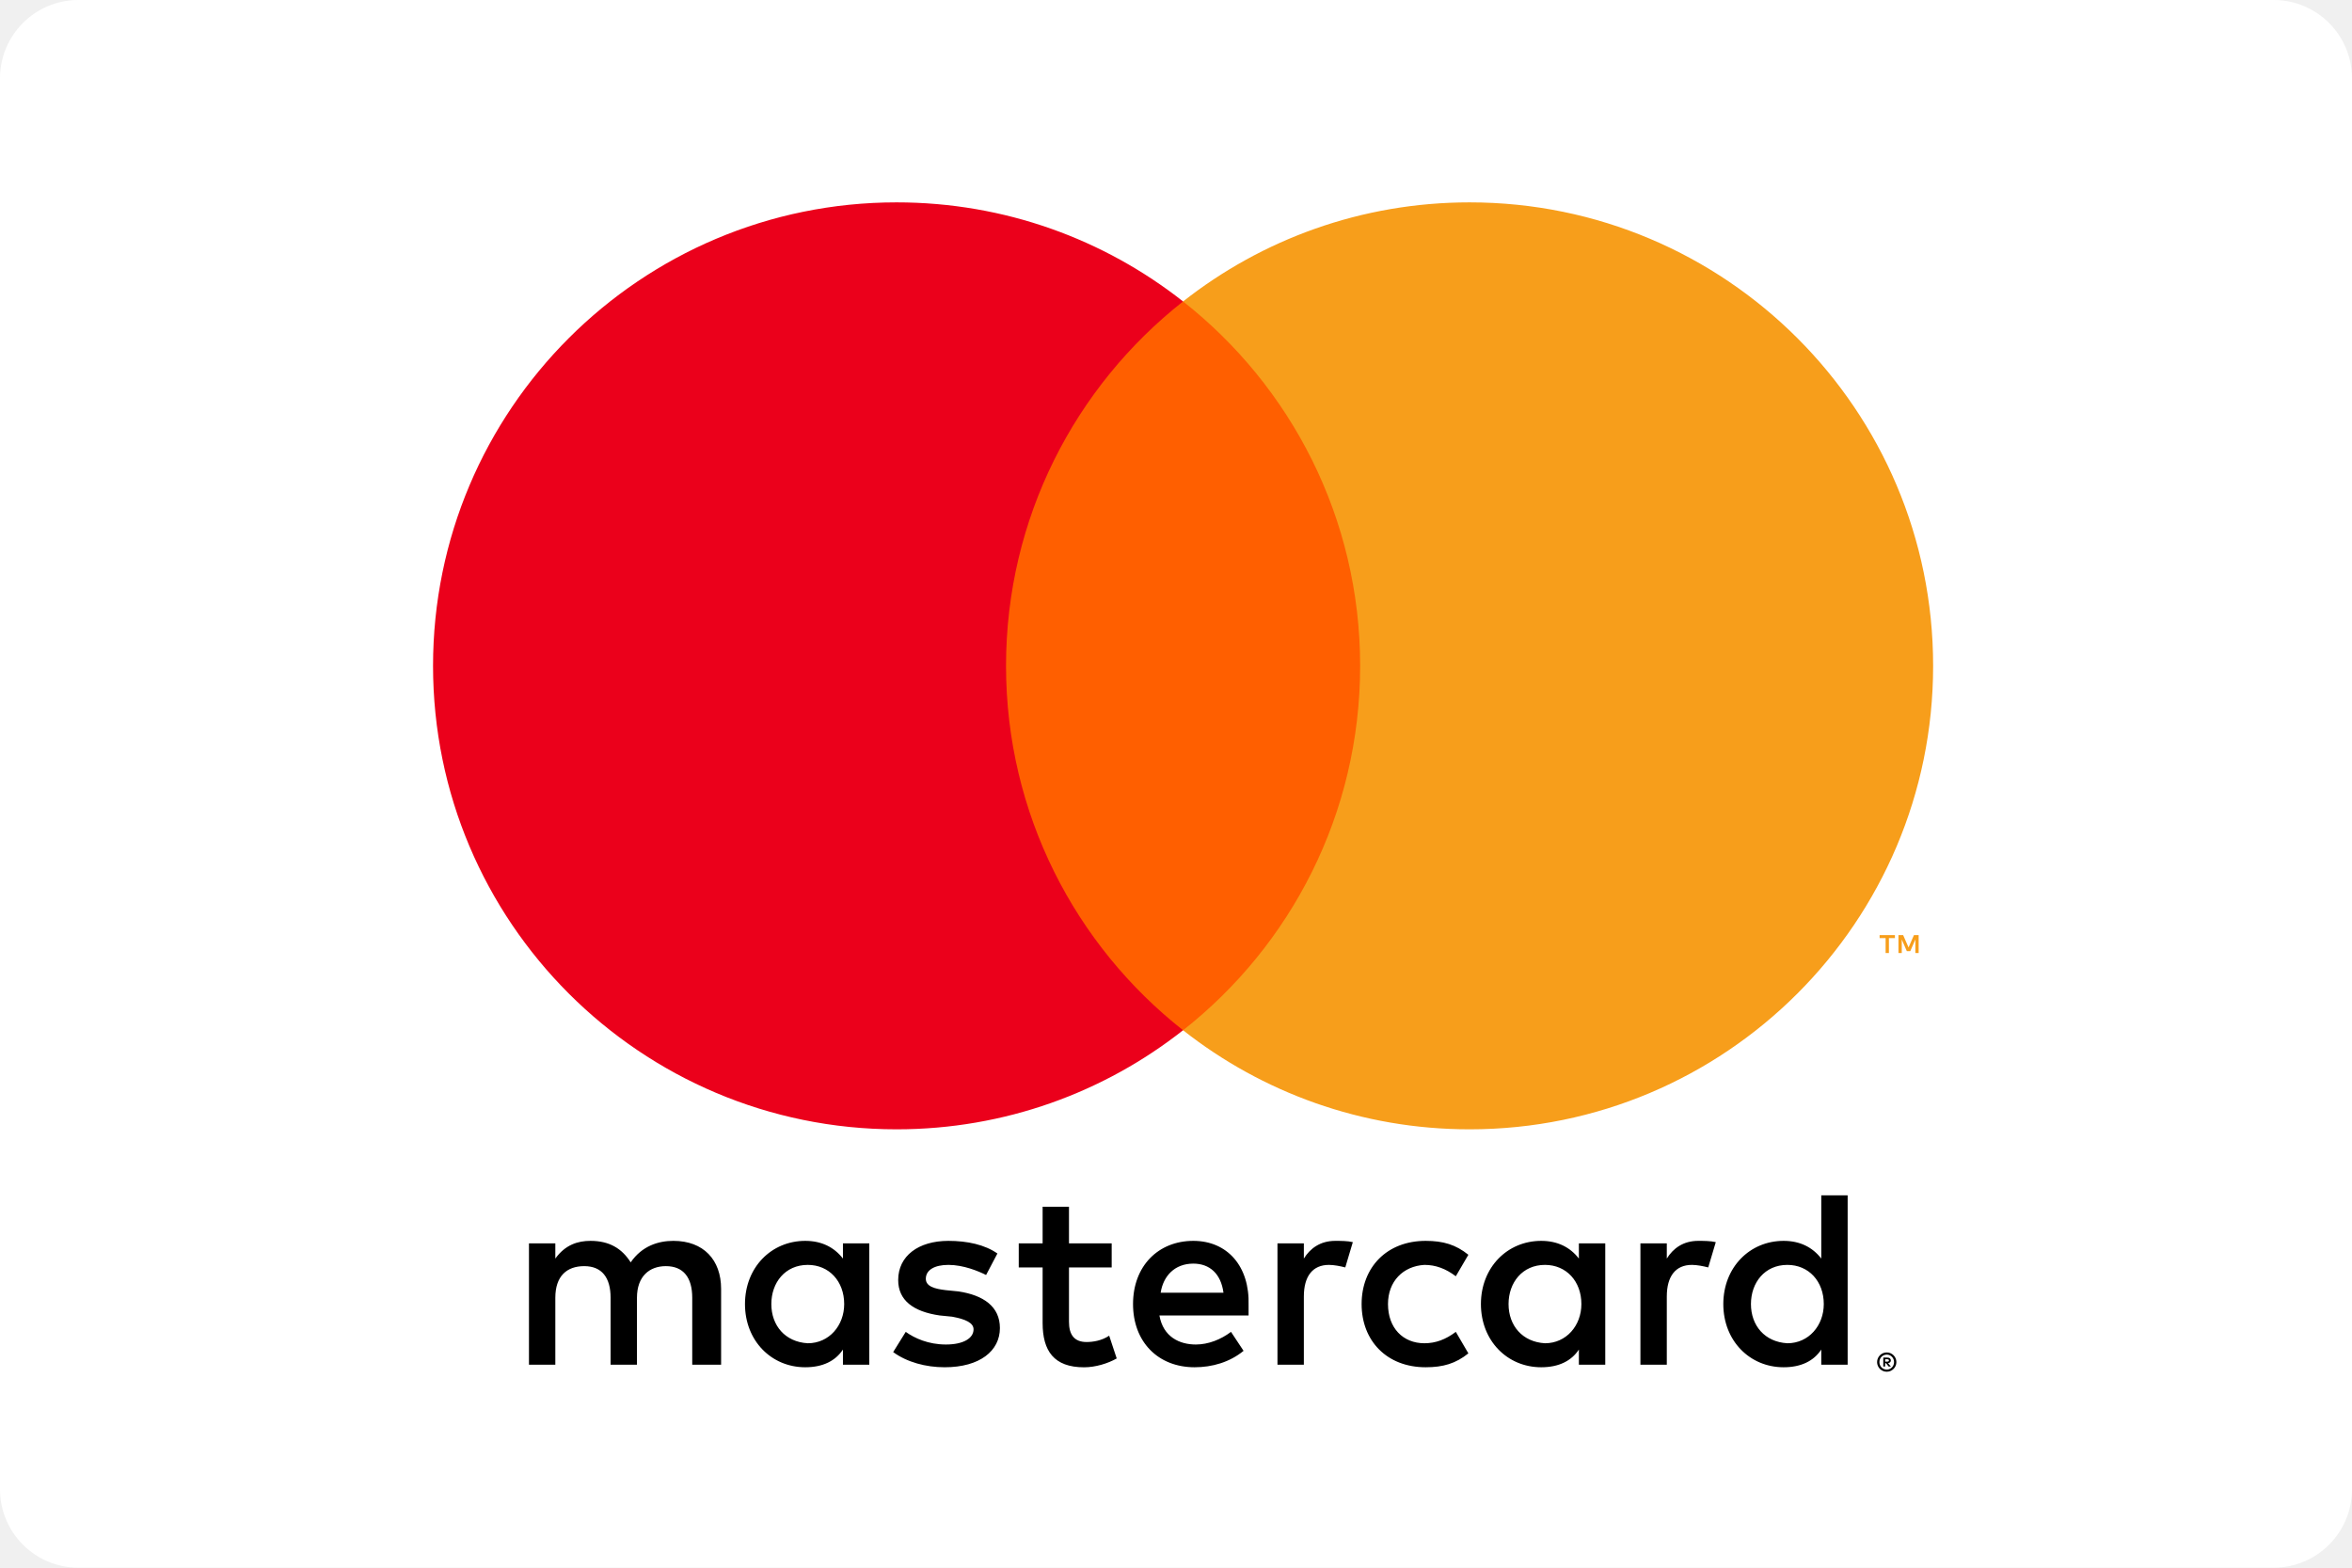
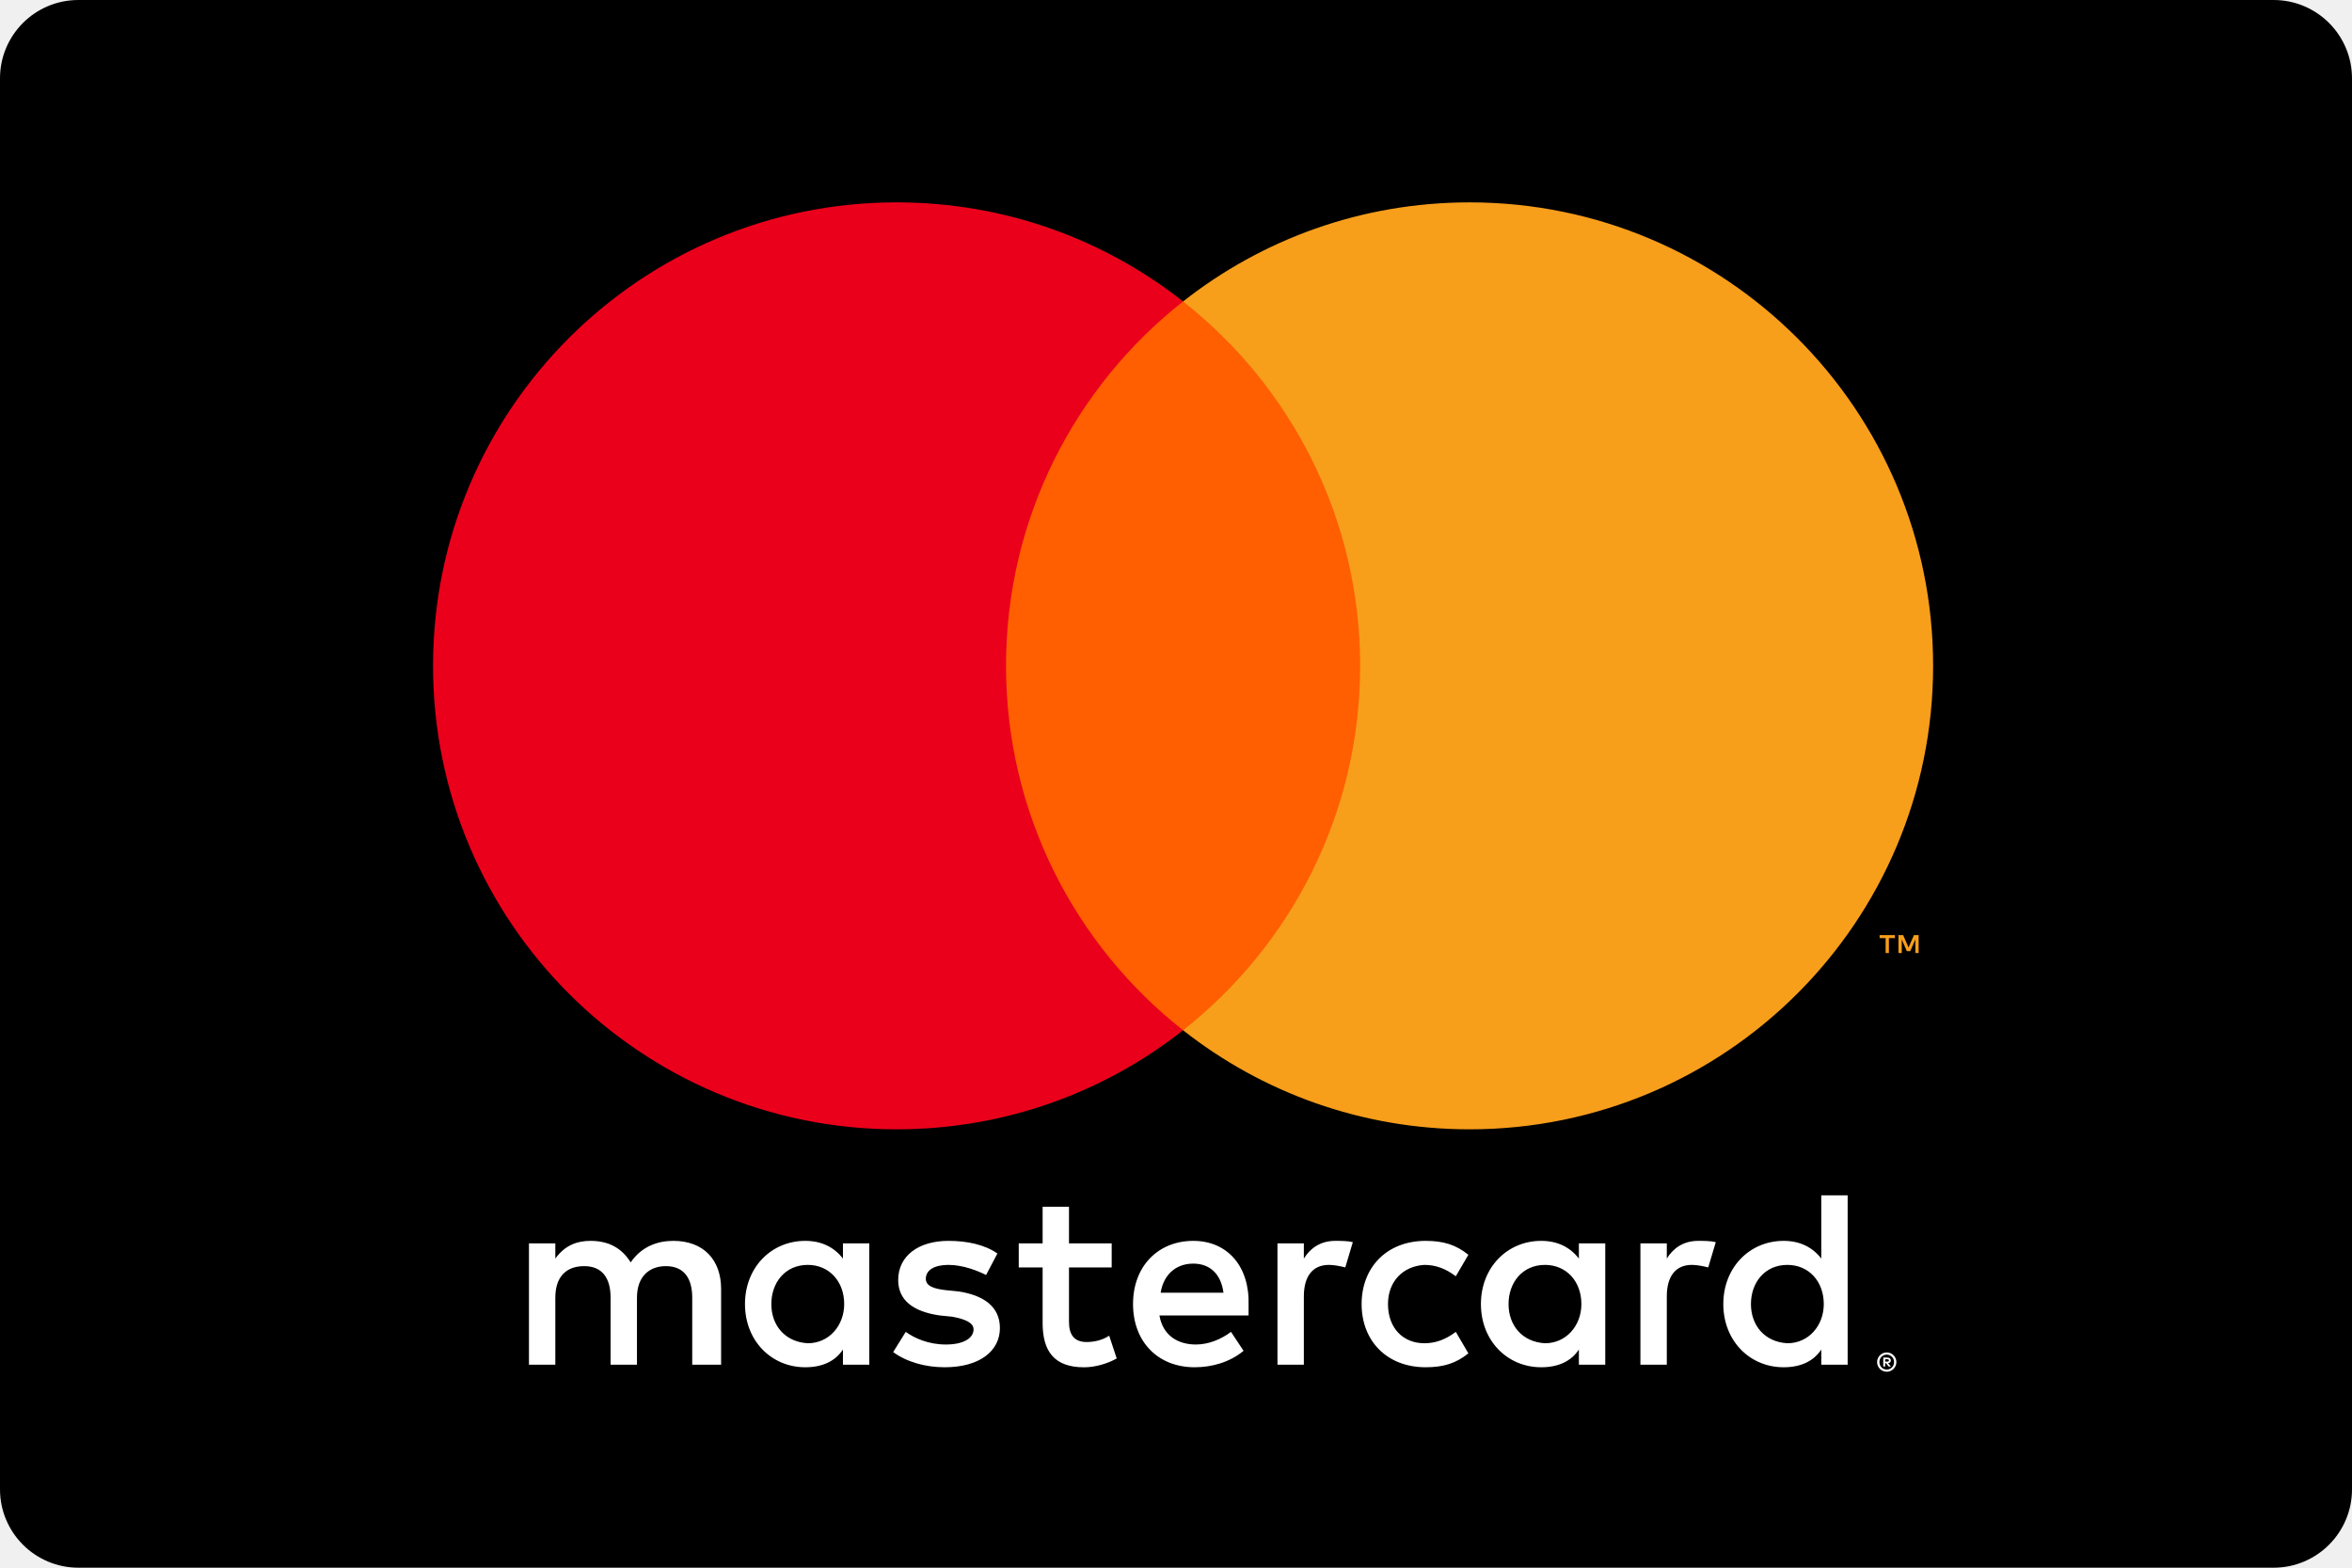
- <svg xmlns="http://www.w3.org/2000/svg" width="120px" height="80px" viewBox="0 0 120 80" version="1.1">
-   <g id="export-badges" stroke="none" stroke-width="1" fill="none" fill-rule="evenodd">
-     <g id="production" transform="translate(-1062, -288)">
-       <g id="card_master" transform="translate(1062, 288)">
-         <rect id="bg" fill="#FFFFFF" x="0" y="0" width="120" height="80" rx="4" />
-         <g id="logo" transform="translate(22, 10)">
-           <polygon id="Fill-2" fill="#FF5F00" points="28.014 42.573 48.709 42.573 48.709 5.383 28.014 5.383" />
-           <path d="M29.328,23.979 C29.328,16.434 32.86,9.714 38.361,5.383 C34.339,2.216 29.262,0.327 23.744,0.327 C10.682,0.327 0.094,10.916 0.094,23.979 C0.094,37.041 10.682,47.63 23.744,47.63 C29.262,47.63 34.339,45.741 38.361,42.574 C32.86,38.243 29.328,31.523 29.328,23.979" id="Fill-3" fill="#EB001B" />
-           <path d="M75.89,38.635 L75.89,37.717 L75.651,37.717 L75.375,38.348 L75.099,37.717 L74.86,37.717 L74.86,38.635 L75.029,38.635 L75.029,37.942 L75.287,38.539 L75.463,38.539 L75.722,37.941 L75.722,38.635 L75.89,38.635 Z M74.373,38.635 L74.373,37.873 L74.68,37.873 L74.68,37.718 L73.898,37.718 L73.898,37.873 L74.205,37.873 L74.205,38.635 L74.373,38.635 L74.373,38.635 Z" id="Fill-4" fill="#F79E1B" />
-           <path d="M76.629,23.979 C76.629,37.041 66.041,47.63 52.979,47.63 C47.461,47.63 42.384,45.741 38.361,42.574 C43.863,38.243 47.395,31.523 47.395,23.979 C47.395,16.434 43.863,9.714 38.361,5.383 C42.384,2.216 47.461,0.327 52.979,0.327 C66.041,0.327 76.629,10.916 76.629,23.979" id="Fill-5" fill="#F79E1B" />
-         </g>
-         <g id="text" transform="translate(26, 61)" fill="#000000">
-           <path d="M10.791,8.643 L10.791,4.773 C10.791,3.29 9.894,2.322 8.356,2.322 C7.588,2.322 6.755,2.58 6.178,3.419 C5.729,2.709 5.089,2.322 4.127,2.322 C3.487,2.322 2.846,2.516 2.333,3.225 L2.333,2.451 L0.988,2.451 L0.988,8.643 L2.333,8.643 L2.333,5.225 C2.333,4.128 2.91,3.612 3.807,3.612 C4.704,3.612 5.153,4.193 5.153,5.225 L5.153,8.643 L6.498,8.643 L6.498,5.225 C6.498,4.128 7.139,3.612 7.972,3.612 C8.869,3.612 9.318,4.193 9.318,5.225 L9.318,8.643 L10.791,8.643 Z M30.719,2.451 L28.54,2.451 L28.54,0.581 L27.195,0.581 L27.195,2.451 L25.977,2.451 L25.977,3.677 L27.195,3.677 L27.195,6.516 C27.195,7.935 27.772,8.774 29.309,8.774 C29.886,8.774 30.527,8.58 30.975,8.322 L30.591,7.161 C30.206,7.419 29.758,7.484 29.437,7.484 C28.797,7.484 28.54,7.097 28.54,6.451 L28.54,3.677 L30.719,3.677 L30.719,2.451 Z M42.125,2.322 C41.356,2.322 40.843,2.709 40.523,3.225 L40.523,2.451 L39.177,2.451 L39.177,8.643 L40.523,8.643 L40.523,5.16 C40.523,4.128 40.971,3.548 41.804,3.548 C42.06,3.548 42.381,3.612 42.637,3.677 L43.022,2.387 C42.765,2.322 42.381,2.322 42.125,2.322 L42.125,2.322 Z M24.888,2.967 C24.247,2.516 23.35,2.322 22.389,2.322 C20.851,2.322 19.826,3.096 19.826,4.322 C19.826,5.354 20.595,5.934 21.941,6.128 L22.581,6.192 C23.286,6.321 23.671,6.515 23.671,6.837 C23.671,7.289 23.158,7.611 22.261,7.611 C21.364,7.611 20.659,7.289 20.211,6.966 L19.57,7.998 C20.275,8.514 21.236,8.772 22.197,8.772 C23.991,8.772 25.016,7.934 25.016,6.773 C25.016,5.676 24.183,5.096 22.902,4.902 L22.261,4.838 C21.684,4.773 21.236,4.644 21.236,4.257 C21.236,3.806 21.684,3.548 22.389,3.548 C23.158,3.548 23.927,3.87 24.311,4.064 L24.888,2.967 Z M60.643,2.322 C59.874,2.322 59.361,2.709 59.041,3.225 L59.041,2.451 L57.695,2.451 L57.695,8.643 L59.041,8.643 L59.041,5.16 C59.041,4.128 59.489,3.548 60.322,3.548 C60.578,3.548 60.899,3.612 61.155,3.677 L61.54,2.387 C61.283,2.322 60.899,2.322 60.643,2.322 L60.643,2.322 Z M43.47,5.547 C43.47,7.418 44.752,8.772 46.738,8.772 C47.635,8.772 48.276,8.579 48.917,8.063 L48.276,6.966 C47.763,7.353 47.251,7.547 46.674,7.547 C45.585,7.547 44.816,6.773 44.816,5.547 C44.816,4.386 45.585,3.612 46.674,3.548 C47.251,3.548 47.763,3.741 48.276,4.128 L48.917,3.032 C48.276,2.516 47.635,2.322 46.738,2.322 C44.752,2.322 43.47,3.677 43.47,5.547 L43.47,5.547 Z M55.901,5.547 L55.901,2.451 L54.555,2.451 L54.555,3.225 C54.107,2.645 53.466,2.322 52.633,2.322 C50.903,2.322 49.557,3.677 49.557,5.547 C49.557,7.418 50.903,8.772 52.633,8.772 C53.53,8.772 54.171,8.45 54.555,7.869 L54.555,8.643 L55.901,8.643 L55.901,5.547 Z M50.967,5.547 C50.967,4.451 51.672,3.548 52.825,3.548 C53.915,3.548 54.683,4.386 54.683,5.547 C54.683,6.644 53.915,7.547 52.825,7.547 C51.672,7.482 50.967,6.644 50.967,5.547 L50.967,5.547 Z M34.884,2.322 C33.09,2.322 31.808,3.612 31.808,5.547 C31.808,7.482 33.09,8.772 34.948,8.772 C35.845,8.772 36.742,8.514 37.447,7.934 L36.806,6.966 C36.294,7.353 35.653,7.611 35.012,7.611 C34.179,7.611 33.346,7.224 33.154,6.128 L37.703,6.128 L37.703,5.612 C37.767,3.612 36.614,2.322 34.884,2.322 L34.884,2.322 Z M34.884,3.483 C35.717,3.483 36.294,3.999 36.422,4.967 L33.218,4.967 C33.346,4.128 33.923,3.483 34.884,3.483 L34.884,3.483 Z M68.268,5.547 L68.268,0 L66.922,0 L66.922,3.225 C66.473,2.645 65.833,2.322 65,2.322 C63.27,2.322 61.924,3.677 61.924,5.547 C61.924,7.418 63.27,8.772 65,8.772 C65.897,8.772 66.538,8.45 66.922,7.869 L66.922,8.643 L68.268,8.643 L68.268,5.547 Z M63.334,5.547 C63.334,4.451 64.039,3.548 65.192,3.548 C66.281,3.548 67.05,4.386 67.05,5.547 C67.05,6.644 66.281,7.547 65.192,7.547 C64.039,7.482 63.334,6.644 63.334,5.547 L63.334,5.547 Z M18.352,5.547 L18.352,2.451 L17.007,2.451 L17.007,3.225 C16.558,2.645 15.917,2.322 15.084,2.322 C13.354,2.322 12.009,3.677 12.009,5.547 C12.009,7.418 13.354,8.772 15.084,8.772 C15.982,8.772 16.622,8.45 17.007,7.869 L17.007,8.643 L18.352,8.643 L18.352,5.547 Z M13.354,5.547 C13.354,4.451 14.059,3.548 15.213,3.548 C16.302,3.548 17.071,4.386 17.071,5.547 C17.071,6.644 16.302,7.547 15.213,7.547 C14.059,7.482 13.354,6.644 13.354,5.547 Z" id="XMLID_1775_" />
-           <path d="M70.181,8.364 L70.181,8.485 L70.291,8.485 C70.317,8.485 70.336,8.48 70.352,8.47 C70.366,8.46 70.374,8.445 70.374,8.424 C70.374,8.404 70.366,8.389 70.352,8.379 C70.336,8.369 70.317,8.364 70.291,8.364 L70.181,8.364 Z M70.292,8.278 C70.35,8.278 70.394,8.291 70.425,8.317 C70.456,8.343 70.472,8.379 70.472,8.424 C70.472,8.461 70.46,8.493 70.435,8.517 C70.41,8.542 70.375,8.557 70.329,8.562 L70.475,8.735 L70.361,8.735 L70.225,8.564 L70.181,8.564 L70.181,8.735 L70.086,8.735 L70.086,8.278 L70.292,8.278 Z M70.264,8.891 C70.316,8.891 70.364,8.882 70.409,8.861 C70.454,8.841 70.493,8.814 70.527,8.78 C70.561,8.745 70.588,8.704 70.607,8.657 C70.626,8.611 70.636,8.561 70.636,8.508 C70.636,8.455 70.626,8.405 70.607,8.359 C70.588,8.312 70.561,8.271 70.527,8.237 C70.493,8.203 70.454,8.176 70.409,8.156 C70.364,8.136 70.316,8.126 70.264,8.126 C70.211,8.126 70.162,8.136 70.116,8.156 C70.07,8.176 70.03,8.203 69.996,8.237 C69.962,8.271 69.936,8.312 69.917,8.359 C69.897,8.405 69.888,8.455 69.888,8.508 C69.888,8.561 69.897,8.611 69.917,8.657 C69.936,8.704 69.962,8.745 69.996,8.78 C70.03,8.814 70.07,8.841 70.116,8.861 C70.162,8.882 70.211,8.891 70.264,8.891 Z M70.264,8.016 C70.332,8.016 70.395,8.029 70.455,8.055 C70.514,8.081 70.566,8.116 70.611,8.161 C70.655,8.205 70.69,8.258 70.716,8.317 C70.741,8.377 70.754,8.441 70.754,8.508 C70.754,8.576 70.741,8.639 70.716,8.699 C70.69,8.758 70.655,8.81 70.611,8.855 C70.566,8.899 70.514,8.934 70.455,8.961 C70.395,8.987 70.332,9 70.264,9 C70.195,9 70.13,8.987 70.07,8.961 C70.01,8.934 69.958,8.899 69.913,8.855 C69.869,8.81 69.834,8.758 69.809,8.699 C69.783,8.639 69.77,8.576 69.77,8.508 C69.77,8.441 69.783,8.377 69.809,8.317 C69.834,8.258 69.869,8.205 69.913,8.161 C69.958,8.116 70.01,8.081 70.07,8.055 C70.13,8.029 70.195,8.016 70.264,8.016 Z" id="Fill-1" />
-         </g>
-       </g>
+ <svg xmlns="http://www.w3.org/2000/svg" width="120" height="80" viewBox="0 0 120 80">
+   <g fill="none" fill-rule="evenodd">
+     <rect width="120" height="80" fill="#000000" rx="4" />
+     <g transform="translate(22 10)">
+       <polygon fill="#FF5F00" points="28.014 42.573 48.709 42.573 48.709 5.383 28.014 5.383" />
+       <path fill="#EB001B" d="M29.328,23.979 C29.328,16.434 32.86,9.714 38.361,5.383 C34.339,2.216 29.262,0.327 23.744,0.327 C10.682,0.327 0.094,10.916 0.094,23.979 C0.094,37.041 10.682,47.63 23.744,47.63 C29.262,47.63 34.339,45.741 38.361,42.574 C32.86,38.243 29.328,31.523 29.328,23.979" />
+       <path fill="#F79E1B" d="M75.89 38.635L75.89 37.717 75.651 37.717 75.375 38.348 75.099 37.717 74.86 37.717 74.86 38.635 75.029 38.635 75.029 37.942 75.287 38.539 75.463 38.539 75.722 37.941 75.722 38.635 75.89 38.635zM74.373 38.635L74.373 37.873 74.68 37.873 74.68 37.718 73.898 37.718 73.898 37.873 74.205 37.873 74.205 38.635 74.373 38.635 74.373 38.635zM76.629 23.979C76.629 37.041 66.041 47.63 52.979 47.63 47.461 47.63 42.384 45.741 38.361 42.574 43.863 38.243 47.395 31.523 47.395 23.979 47.395 16.434 43.863 9.714 38.361 5.383 42.384 2.216 47.461.327 52.979.327 66.041.327 76.629 10.916 76.629 23.979" />
+     </g>
+     <g fill="#FFFFFF" transform="translate(26 61)">
+       <path d="M10.791 8.643L10.791 4.773C10.791 3.29 9.894 2.322 8.356 2.322 7.588 2.322 6.755 2.58 6.178 3.419 5.729 2.709 5.089 2.322 4.127 2.322 3.487 2.322 2.846 2.516 2.333 3.225L2.333 2.451.988 2.451.988 8.643 2.333 8.643 2.333 5.225C2.333 4.128 2.91 3.612 3.807 3.612 4.704 3.612 5.153 4.193 5.153 5.225L5.153 8.643 6.498 8.643 6.498 5.225C6.498 4.128 7.139 3.612 7.972 3.612 8.869 3.612 9.318 4.193 9.318 5.225L9.318 8.643 10.791 8.643zM30.719 2.451L28.54 2.451 28.54.581 27.195.581 27.195 2.451 25.977 2.451 25.977 3.677 27.195 3.677 27.195 6.516C27.195 7.935 27.772 8.774 29.309 8.774 29.886 8.774 30.527 8.58 30.975 8.322L30.591 7.161C30.206 7.419 29.758 7.484 29.437 7.484 28.797 7.484 28.54 7.097 28.54 6.451L28.54 3.677 30.719 3.677 30.719 2.451zM42.125 2.322C41.356 2.322 40.843 2.709 40.523 3.225L40.523 2.451 39.177 2.451 39.177 8.643 40.523 8.643 40.523 5.16C40.523 4.128 40.971 3.548 41.804 3.548 42.06 3.548 42.381 3.612 42.637 3.677L43.022 2.387C42.765 2.322 42.381 2.322 42.125 2.322L42.125 2.322zM24.888 2.967C24.247 2.516 23.35 2.322 22.389 2.322 20.851 2.322 19.826 3.096 19.826 4.322 19.826 5.354 20.595 5.934 21.941 6.128L22.581 6.192C23.286 6.321 23.671 6.515 23.671 6.837 23.671 7.289 23.158 7.611 22.261 7.611 21.364 7.611 20.659 7.289 20.211 6.966L19.57 7.998C20.275 8.514 21.236 8.772 22.197 8.772 23.991 8.772 25.016 7.934 25.016 6.773 25.016 5.676 24.183 5.096 22.902 4.902L22.261 4.838C21.684 4.773 21.236 4.644 21.236 4.257 21.236 3.806 21.684 3.548 22.389 3.548 23.158 3.548 23.927 3.87 24.311 4.064L24.888 2.967zM60.643 2.322C59.874 2.322 59.361 2.709 59.041 3.225L59.041 2.451 57.695 2.451 57.695 8.643 59.041 8.643 59.041 5.16C59.041 4.128 59.489 3.548 60.322 3.548 60.578 3.548 60.899 3.612 61.155 3.677L61.54 2.387C61.283 2.322 60.899 2.322 60.643 2.322L60.643 2.322zM43.47 5.547C43.47 7.418 44.752 8.772 46.738 8.772 47.635 8.772 48.276 8.579 48.917 8.063L48.276 6.966C47.763 7.353 47.251 7.547 46.674 7.547 45.585 7.547 44.816 6.773 44.816 5.547 44.816 4.386 45.585 3.612 46.674 3.548 47.251 3.548 47.763 3.741 48.276 4.128L48.917 3.032C48.276 2.516 47.635 2.322 46.738 2.322 44.752 2.322 43.47 3.677 43.47 5.547L43.47 5.547zM55.901 5.547L55.901 2.451 54.555 2.451 54.555 3.225C54.107 2.645 53.466 2.322 52.633 2.322 50.903 2.322 49.557 3.677 49.557 5.547 49.557 7.418 50.903 8.772 52.633 8.772 53.53 8.772 54.171 8.45 54.555 7.869L54.555 8.643 55.901 8.643 55.901 5.547zM50.967 5.547C50.967 4.451 51.672 3.548 52.825 3.548 53.915 3.548 54.683 4.386 54.683 5.547 54.683 6.644 53.915 7.547 52.825 7.547 51.672 7.482 50.967 6.644 50.967 5.547L50.967 5.547zM34.884 2.322C33.09 2.322 31.808 3.612 31.808 5.547 31.808 7.482 33.09 8.772 34.948 8.772 35.845 8.772 36.742 8.514 37.447 7.934L36.806 6.966C36.294 7.353 35.653 7.611 35.012 7.611 34.179 7.611 33.346 7.224 33.154 6.128L37.703 6.128 37.703 5.612C37.767 3.612 36.614 2.322 34.884 2.322L34.884 2.322zM34.884 3.483C35.717 3.483 36.294 3.999 36.422 4.967L33.218 4.967C33.346 4.128 33.923 3.483 34.884 3.483L34.884 3.483zM68.268 5.547L68.268 0 66.922 0 66.922 3.225C66.473 2.645 65.833 2.322 65 2.322 63.27 2.322 61.924 3.677 61.924 5.547 61.924 7.418 63.27 8.772 65 8.772 65.897 8.772 66.538 8.45 66.922 7.869L66.922 8.643 68.268 8.643 68.268 5.547zM63.334 5.547C63.334 4.451 64.039 3.548 65.192 3.548 66.281 3.548 67.05 4.386 67.05 5.547 67.05 6.644 66.281 7.547 65.192 7.547 64.039 7.482 63.334 6.644 63.334 5.547L63.334 5.547zM18.352 5.547L18.352 2.451 17.007 2.451 17.007 3.225C16.558 2.645 15.917 2.322 15.084 2.322 13.354 2.322 12.009 3.677 12.009 5.547 12.009 7.418 13.354 8.772 15.084 8.772 15.982 8.772 16.622 8.45 17.007 7.869L17.007 8.643 18.352 8.643 18.352 5.547zM13.354 5.547C13.354 4.451 14.059 3.548 15.213 3.548 16.302 3.548 17.071 4.386 17.071 5.547 17.071 6.644 16.302 7.547 15.213 7.547 14.059 7.482 13.354 6.644 13.354 5.547zM70.181 8.364L70.181 8.485 70.291 8.485C70.317 8.485 70.336 8.48 70.352 8.47 70.366 8.46 70.374 8.445 70.374 8.424 70.374 8.404 70.366 8.389 70.352 8.379 70.336 8.369 70.317 8.364 70.291 8.364L70.181 8.364zM70.292 8.278C70.35 8.278 70.394 8.291 70.425 8.317 70.456 8.343 70.472 8.379 70.472 8.424 70.472 8.461 70.46 8.493 70.435 8.517 70.41 8.542 70.375 8.557 70.329 8.562L70.475 8.735 70.361 8.735 70.225 8.564 70.181 8.564 70.181 8.735 70.086 8.735 70.086 8.278 70.292 8.278zM70.264 8.891C70.316 8.891 70.364 8.882 70.409 8.861 70.454 8.841 70.493 8.814 70.527 8.78 70.561 8.745 70.588 8.704 70.607 8.657 70.626 8.611 70.636 8.561 70.636 8.508 70.636 8.455 70.626 8.405 70.607 8.359 70.588 8.312 70.561 8.271 70.527 8.237 70.493 8.203 70.454 8.176 70.409 8.156 70.364 8.136 70.316 8.126 70.264 8.126 70.211 8.126 70.162 8.136 70.116 8.156 70.07 8.176 70.03 8.203 69.996 8.237 69.962 8.271 69.936 8.312 69.917 8.359 69.897 8.405 69.888 8.455 69.888 8.508 69.888 8.561 69.897 8.611 69.917 8.657 69.936 8.704 69.962 8.745 69.996 8.78 70.03 8.814 70.07 8.841 70.116 8.861 70.162 8.882 70.211 8.891 70.264 8.891zM70.264 8.016C70.332 8.016 70.395 8.029 70.455 8.055 70.514 8.081 70.566 8.116 70.611 8.161 70.655 8.205 70.69 8.258 70.716 8.317 70.741 8.377 70.754 8.441 70.754 8.508 70.754 8.576 70.741 8.639 70.716 8.699 70.69 8.758 70.655 8.81 70.611 8.855 70.566 8.899 70.514 8.934 70.455 8.961 70.395 8.987 70.332 9 70.264 9 70.195 9 70.13 8.987 70.07 8.961 70.01 8.934 69.958 8.899 69.913 8.855 69.869 8.81 69.834 8.758 69.809 8.699 69.783 8.639 69.77 8.576 69.77 8.508 69.77 8.441 69.783 8.377 69.809 8.317 69.834 8.258 69.869 8.205 69.913 8.161 69.958 8.116 70.01 8.081 70.07 8.055 70.13 8.029 70.195 8.016 70.264 8.016z" />
    </g>
  </g>
</svg>
